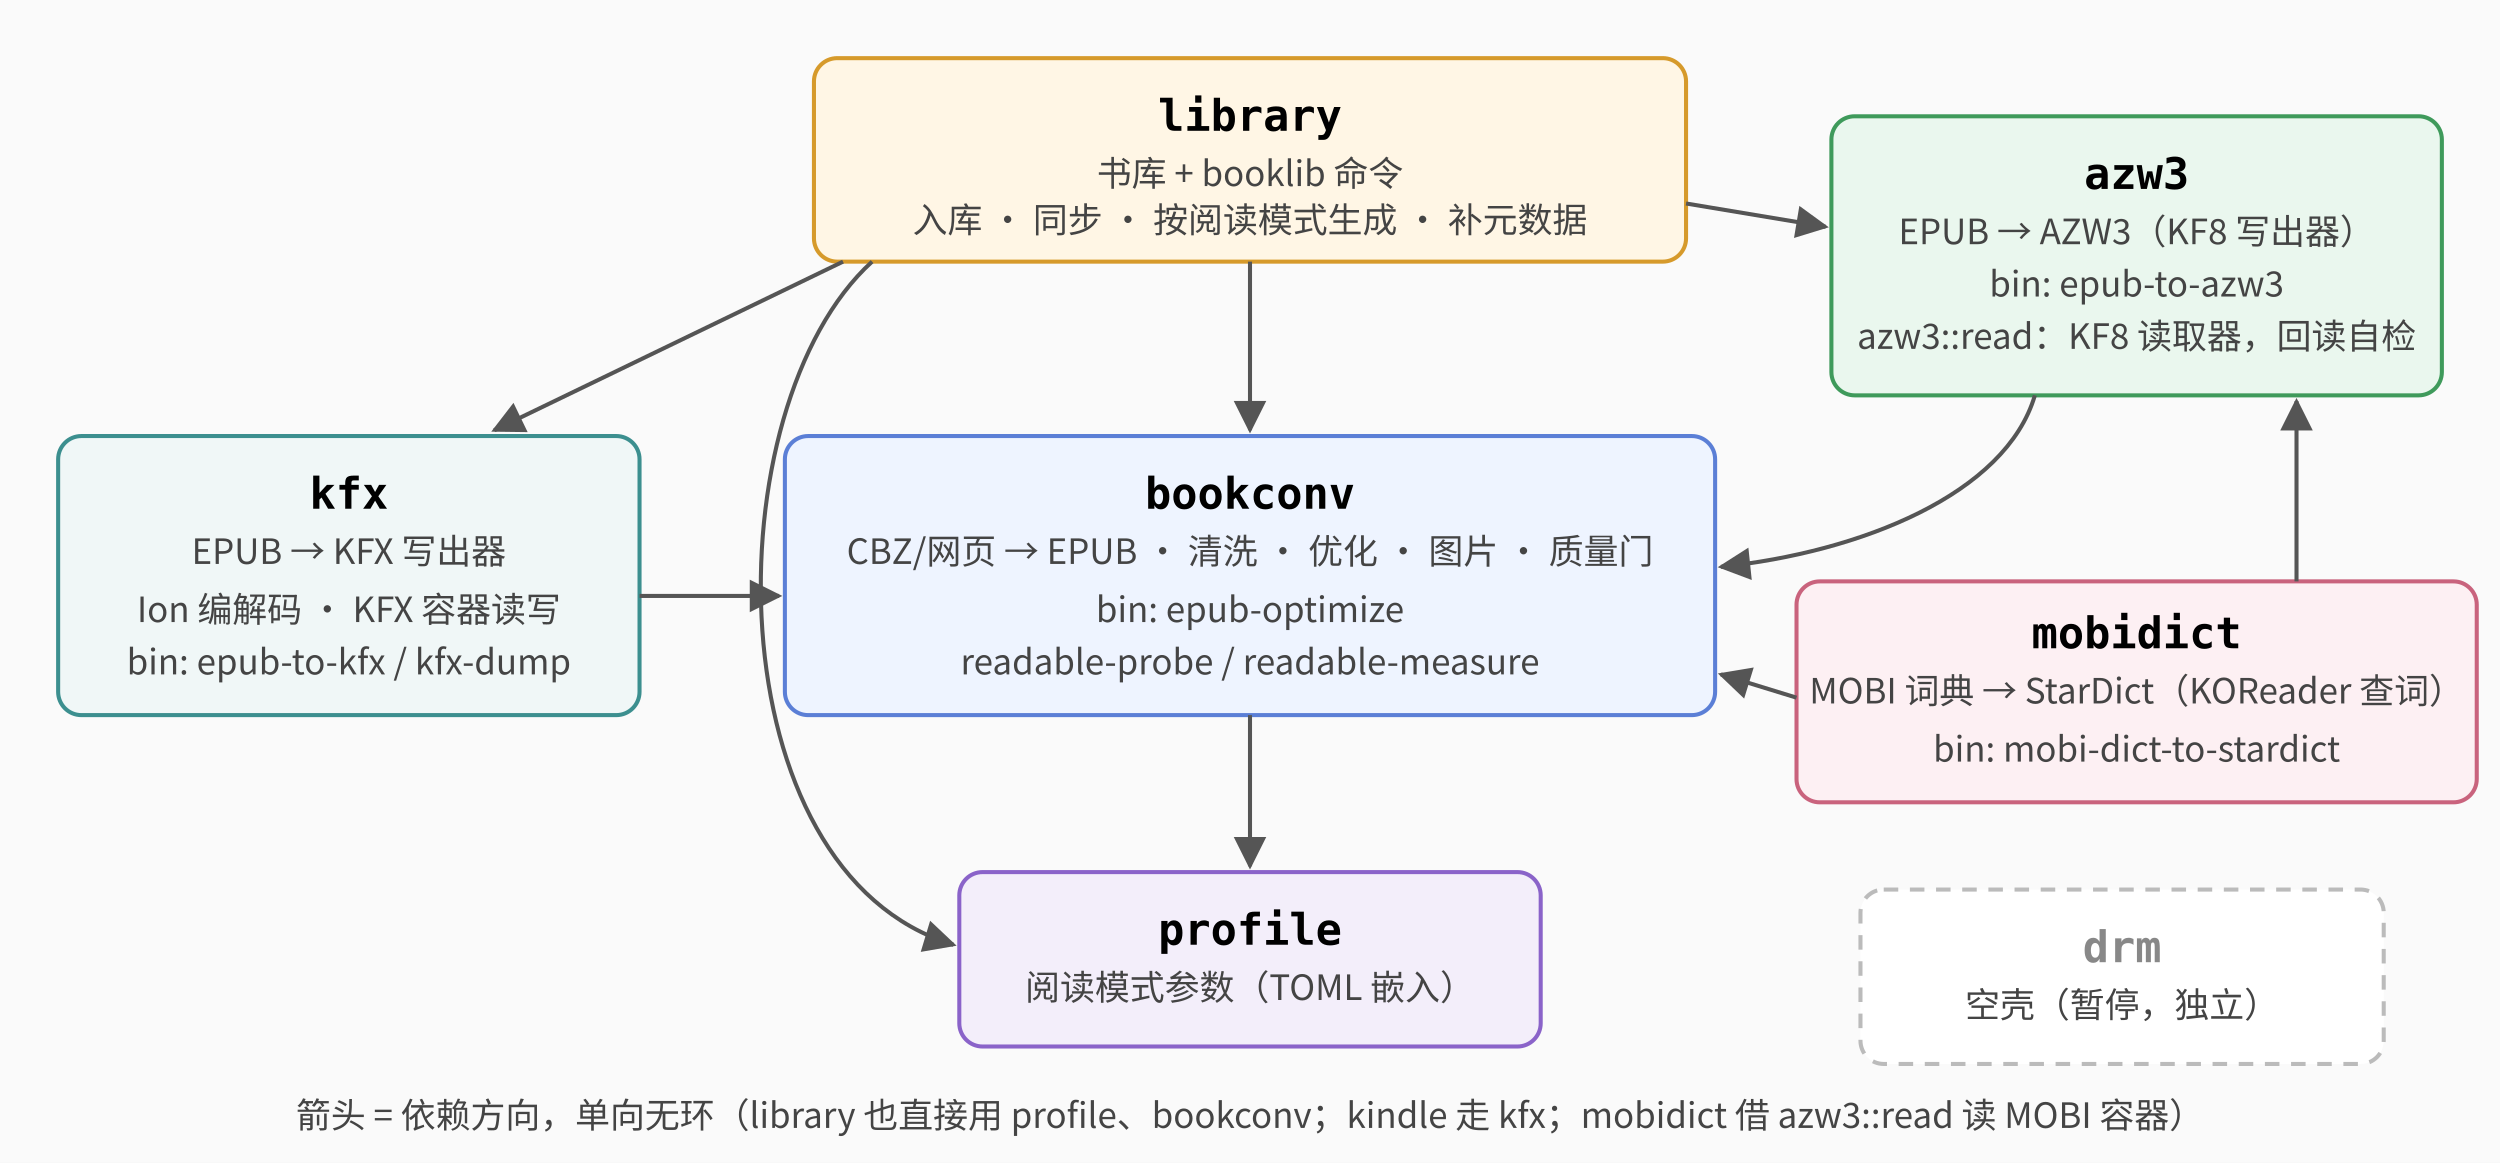
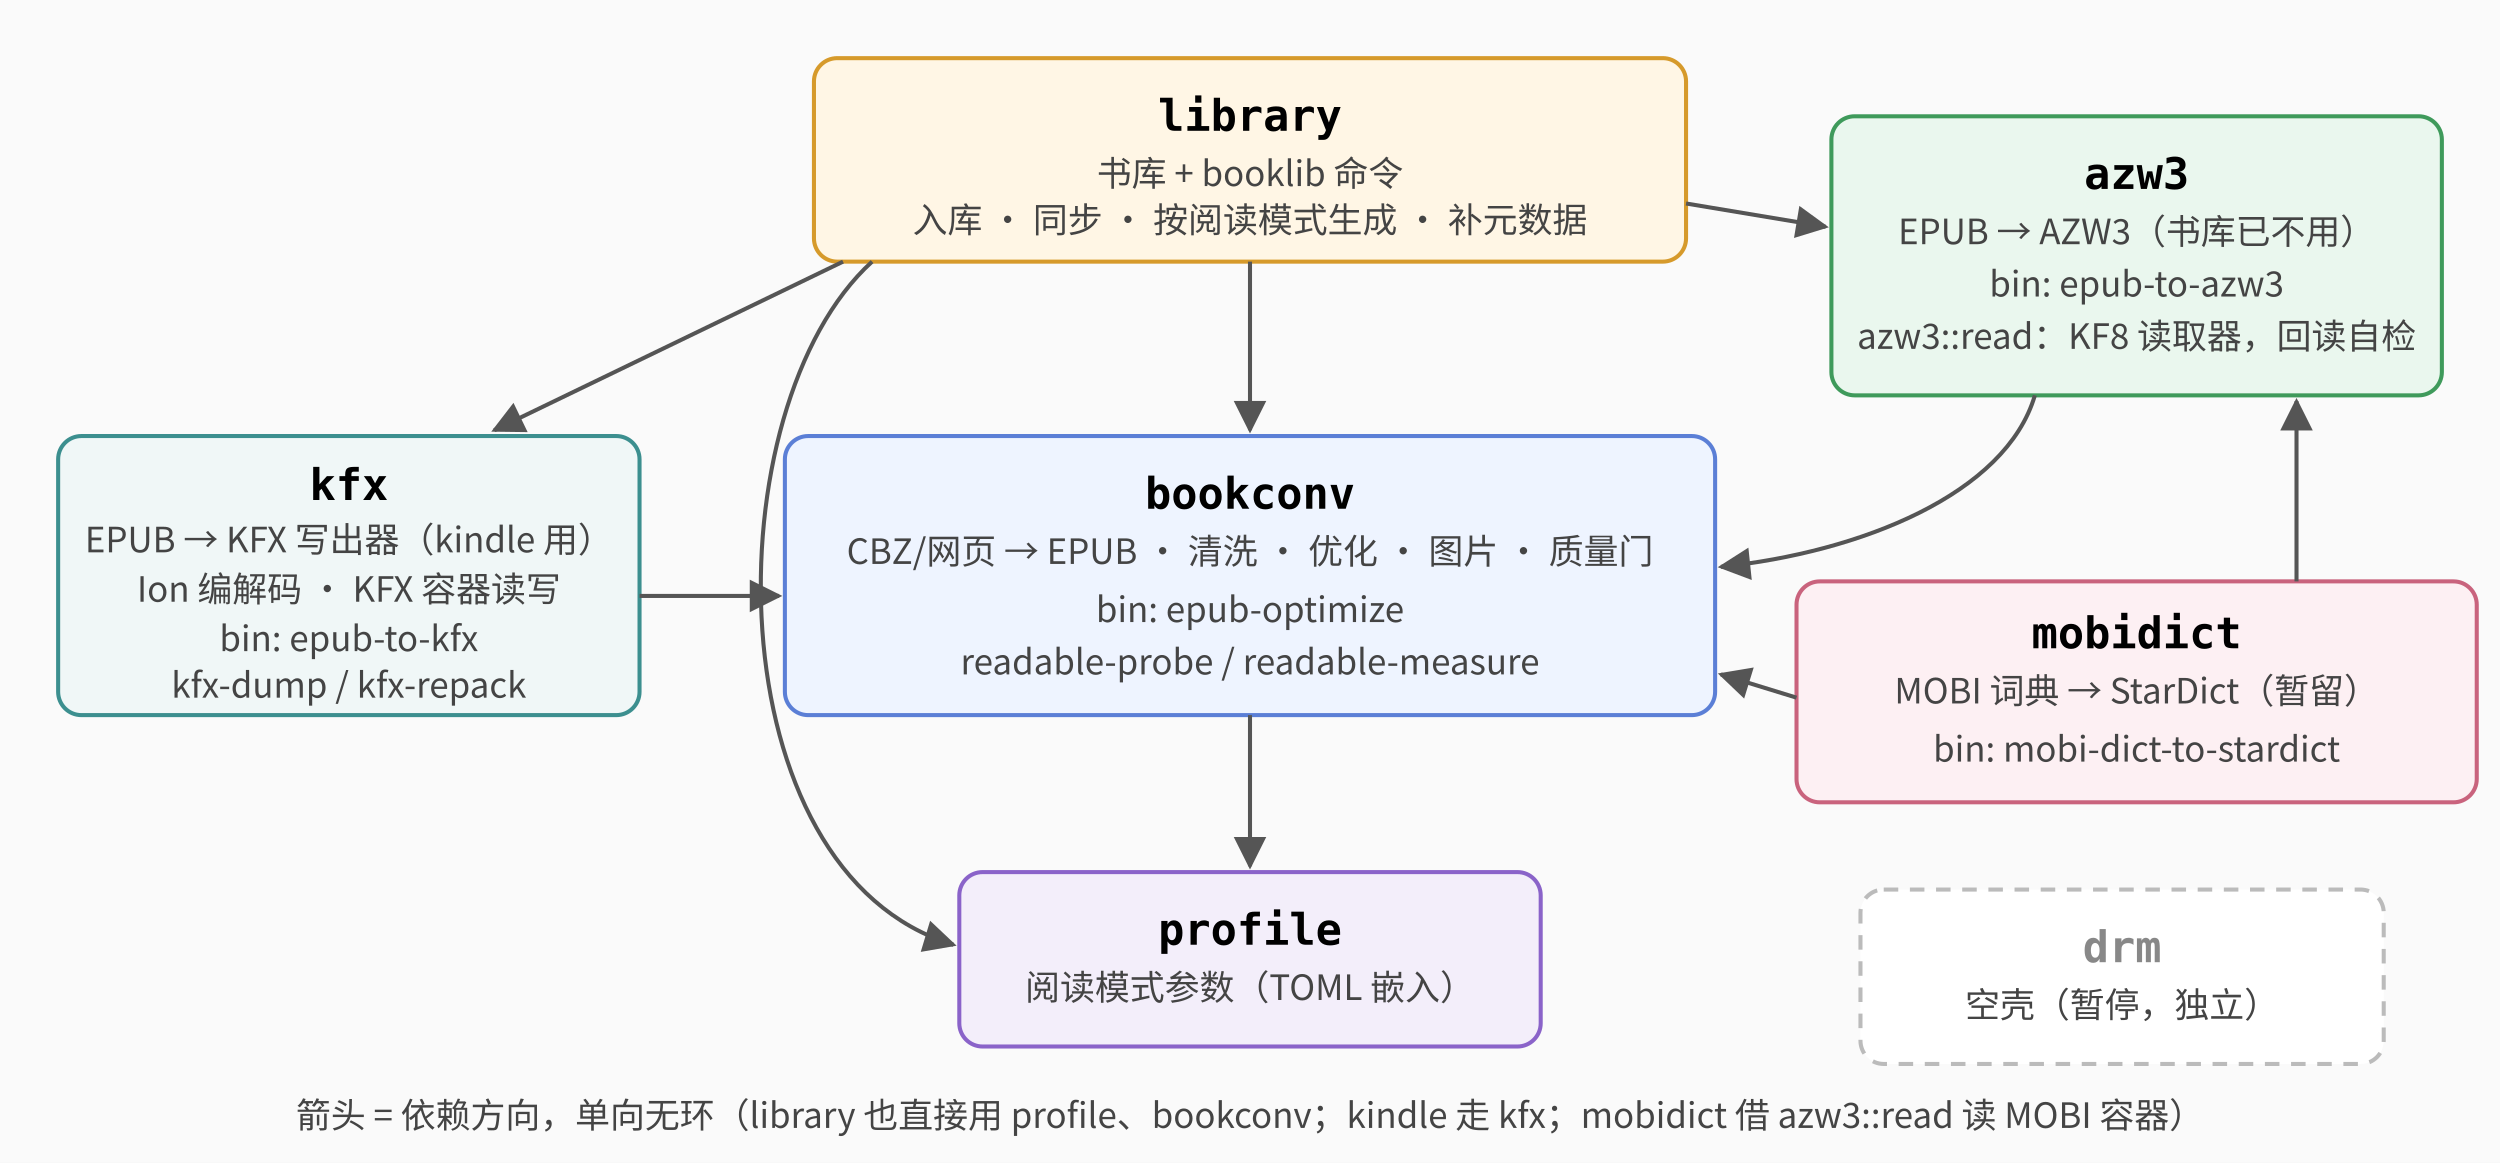
<svg xmlns="http://www.w3.org/2000/svg" viewBox="0 0 860 400" font-family="'Noto Sans CJK SC','PingFang SC','Microsoft YaHei',sans-serif" font-size="14">
  <defs>
    <marker id="a" viewBox="0 0 10 10" refX="9" refY="5" markerWidth="8" markerHeight="8" orient="auto">
      <path d="M0 0L10 5L0 10z" fill="#555" />
    </marker>
    <style>
      .c{stroke-width:1.4;rx:8}
      .n{font-weight:bold;font-size:15px;font-family:monospace}
      .s{font-size:12px;fill:#444}
      .l{stroke:#555;stroke-width:1.4;fill:none}
    </style>
  </defs>
  <rect width="860" height="400" fill="#fafafa" />
  <rect class="c" x="280" y="20" width="300" height="70" fill="#fff6e5" stroke="#d69a2b" />
  <text x="430" y="45" text-anchor="middle" class="n">library</text>
  <text x="430" y="64" text-anchor="middle" class="s">书库 + booklib 命令</text>
  <text x="430" y="80" text-anchor="middle" class="s">入库 · 同步 · 按阅读模式生成 · 补元数据</text>
  <rect class="c" x="270" y="150" width="320" height="96" fill="#eef4ff" stroke="#5b7fd6" />
  <text x="430" y="175" text-anchor="middle" class="n">bookconv</text>
  <text x="430" y="194" text-anchor="middle" class="s">CBZ/网页 → EPUB · 清洗 · 优化 · 图片 · 质量门</text>
  <text x="430" y="214" text-anchor="middle" class="s">bin: epub-optimize</text>
  <text x="430" y="232" text-anchor="middle" class="s">readable-probe / readable-measure</text>
  <rect class="c" x="330" y="300" width="200" height="60" fill="#f3eefa" stroke="#8a63c9" />
  <text x="430" y="325" text-anchor="middle" class="n">profile</text>
  <text x="430" y="344" text-anchor="middle" class="s">阅读模式参数（TOML 嵌入）</text>
  <rect class="c" x="630" y="40" width="210" height="96" fill="#eaf7ee" stroke="#3f9a5b" />
  <text x="735" y="65" text-anchor="middle" class="n">azw3</text>
-   <text x="735" y="84" text-anchor="middle" class="s">EPUB → AZW3（KF8 写出器）</text>
+   <text x="735" y="84" text-anchor="middle" class="s">EPUB → AZW3（书库已不用）</text>
  <text x="735" y="102" text-anchor="middle" class="s">bin: epub-to-azw3</text>
  <text x="735" y="120" text-anchor="middle" class="s">azw3::read：KF8 读取器，回读自检</text>
  <rect class="c" x="618" y="200" width="234" height="76" fill="#fdf0f3" stroke="#c9637d" />
  <text x="735" y="223" text-anchor="middle" class="n">mobidict</text>
-   <text x="735" y="242" text-anchor="middle" class="s">MOBI 词典 → StarDict（KOReader 查词）</text>
+   <text x="735" y="242" text-anchor="middle" class="s">MOBI 词典 → StarDict（暂留）</text>
  <text x="735" y="262" text-anchor="middle" class="s">bin: mobi-dict-to-stardict</text>
  <rect class="c" x="640" y="306" width="180" height="60" fill="#fff" stroke="#bbb" stroke-dasharray="5 4" />
  <text x="730" y="331" text-anchor="middle" class="n" fill="#888">drm</text>
  <text x="730" y="350" text-anchor="middle" class="s">空壳（暂停，独立）</text>
  <rect class="c" x="20" y="150" width="200" height="96" fill="#f0f7f7" stroke="#3c8f8f" />
-   <text x="120" y="175" text-anchor="middle" class="n">kfx</text>
-   <text x="120" y="194" text-anchor="middle" class="s">EPUB → KFX 写出器</text>
-   <text x="120" y="214" text-anchor="middle" class="s">Ion 编解码 · KFX 容器读写</text>
-   <text x="120" y="232" text-anchor="middle" class="s">bin: epub-to-kfx / kfx-dump</text>
+   <text x="120" y="172" text-anchor="middle" class="n">kfx</text>
+   <text x="120" y="190" text-anchor="middle" class="s">EPUB → KFX 写出器（kindle 用）</text>
+   <text x="120" y="207" text-anchor="middle" class="s">Ion 编解码 · KFX 容器读写</text>
+   <text x="120" y="224" text-anchor="middle" class="s">bin: epub-to-kfx</text>
+   <text x="120" y="240" text-anchor="middle" class="s">kfx-dump / kfx-repack</text>
  <path class="l" d="M430 90 L430 148" marker-end="url(#a)" />
  <path class="l" d="M430 246 L430 298" marker-end="url(#a)" />
  <path class="l" d="M300 90 C245 140 245 300 328 325" marker-end="url(#a)" />
  <path class="l" d="M290 90 L170 148" marker-end="url(#a)" />
  <path class="l" d="M220 205 L268 205" marker-end="url(#a)" />
  <path class="l" d="M580 70 L628 78" marker-end="url(#a)" />
  <path class="l" d="M700 136 C690 170 640 190 592 195" marker-end="url(#a)" />
  <path class="l" d="M790 200 L790 138" marker-end="url(#a)" />
  <path class="l" d="M618 240 L592 232" marker-end="url(#a)" />
  <text x="430" y="388" text-anchor="middle" class="s">箭头 = 依赖方向，单向无环（library 也直接用 profile、bookconv；kindle 走 kfx；mobidict 借 azw3::read 读 MOBI 容器）</text>
</svg>
